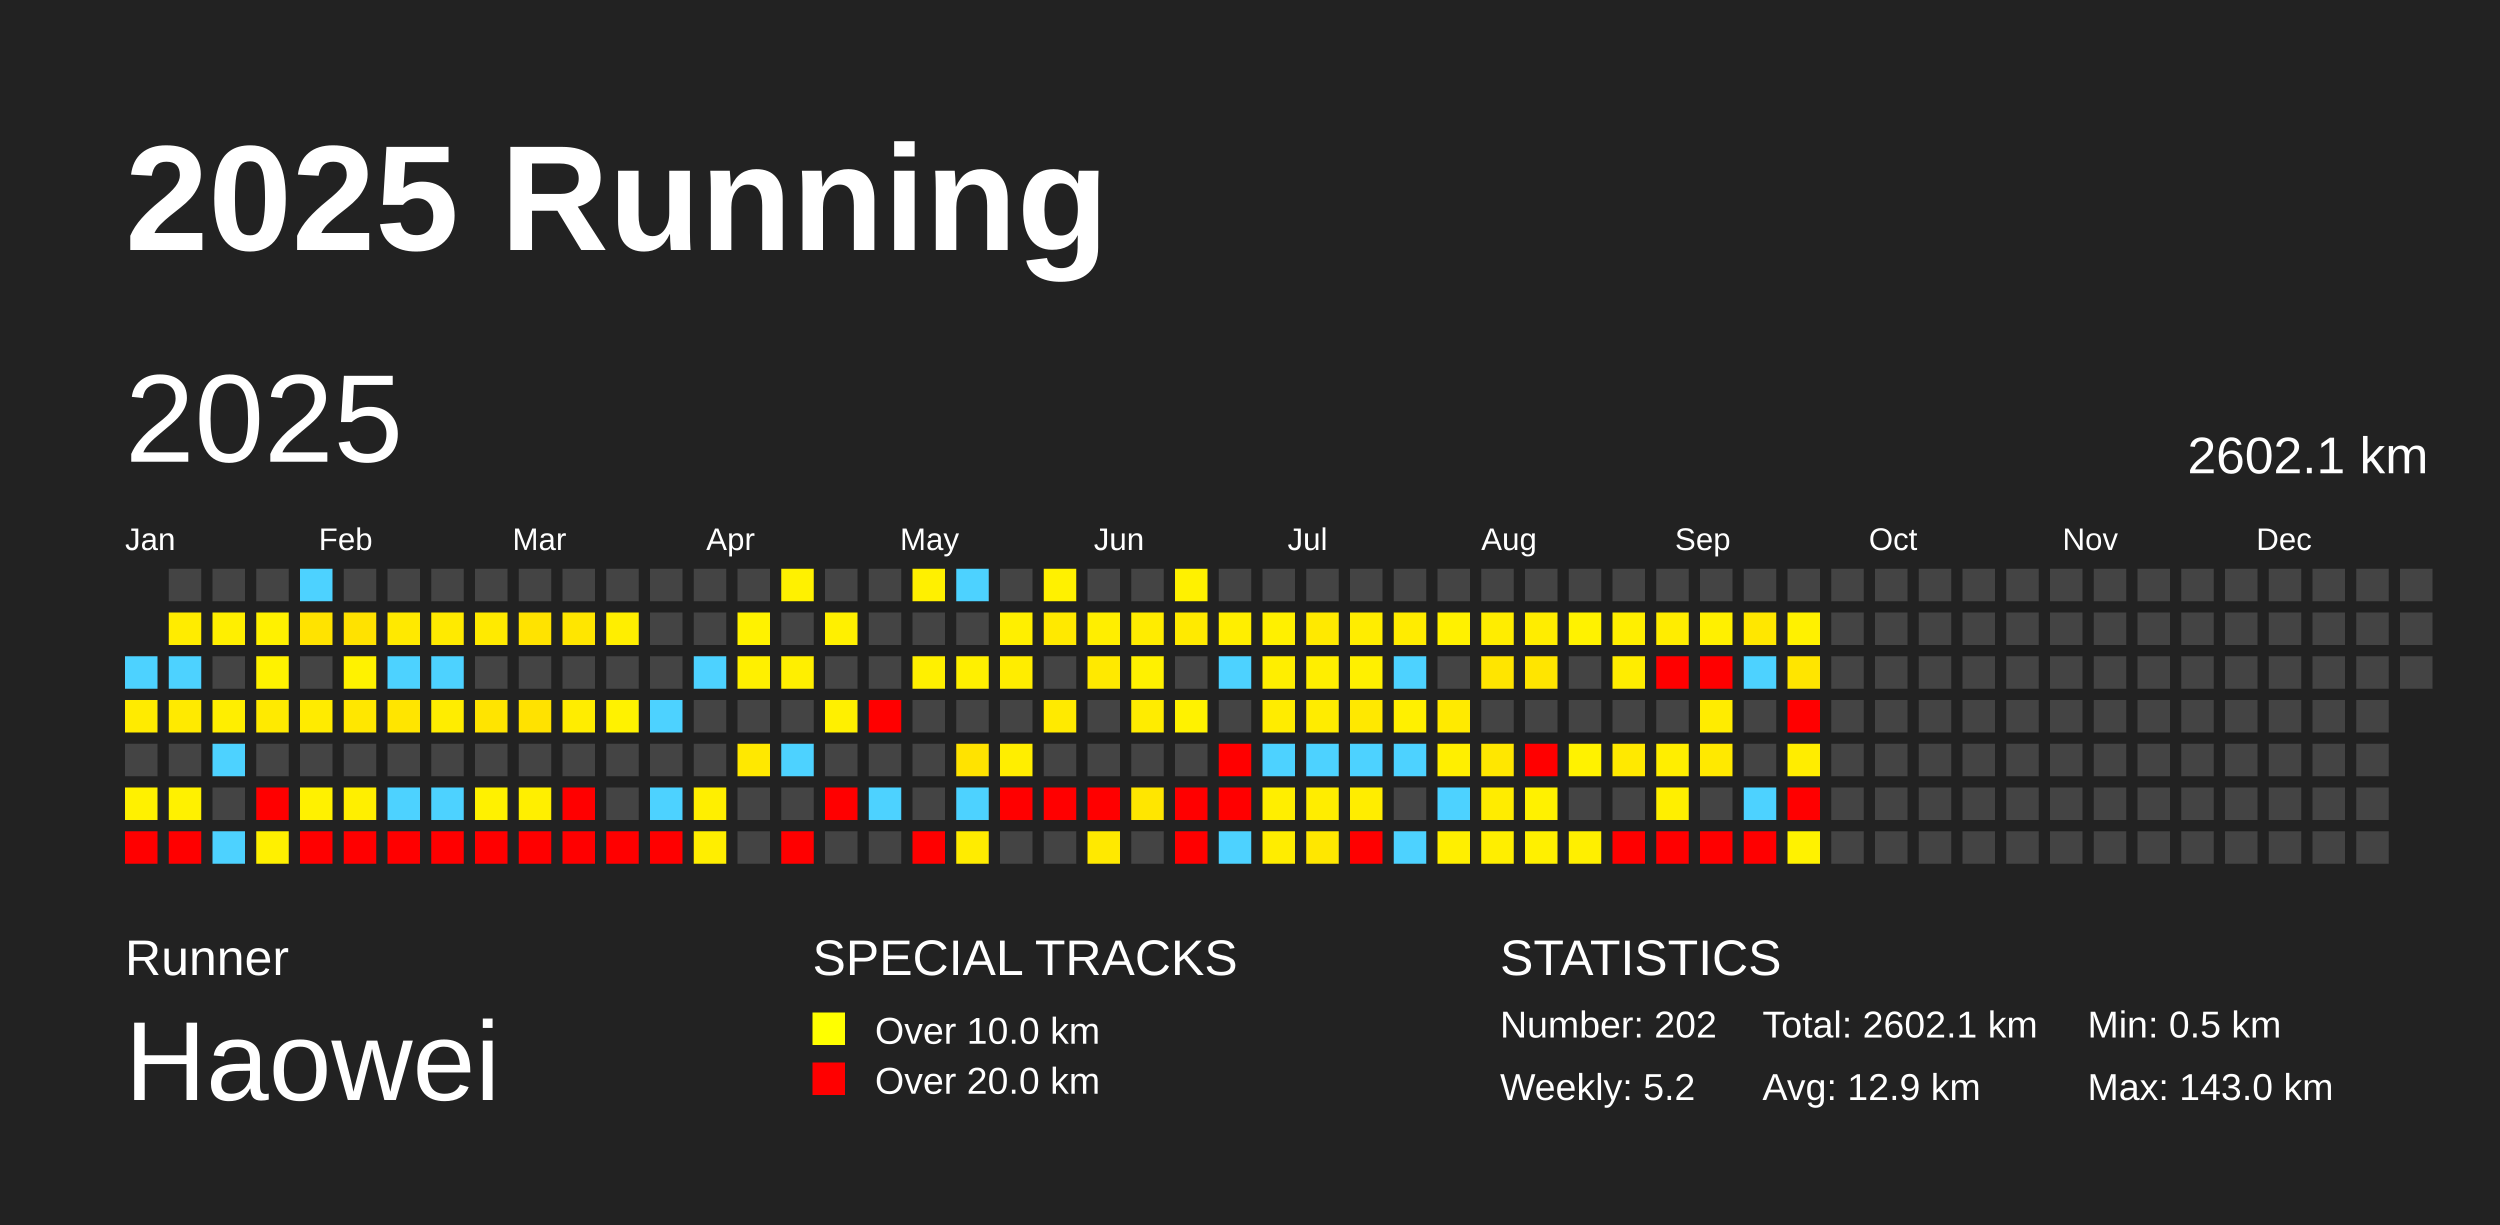
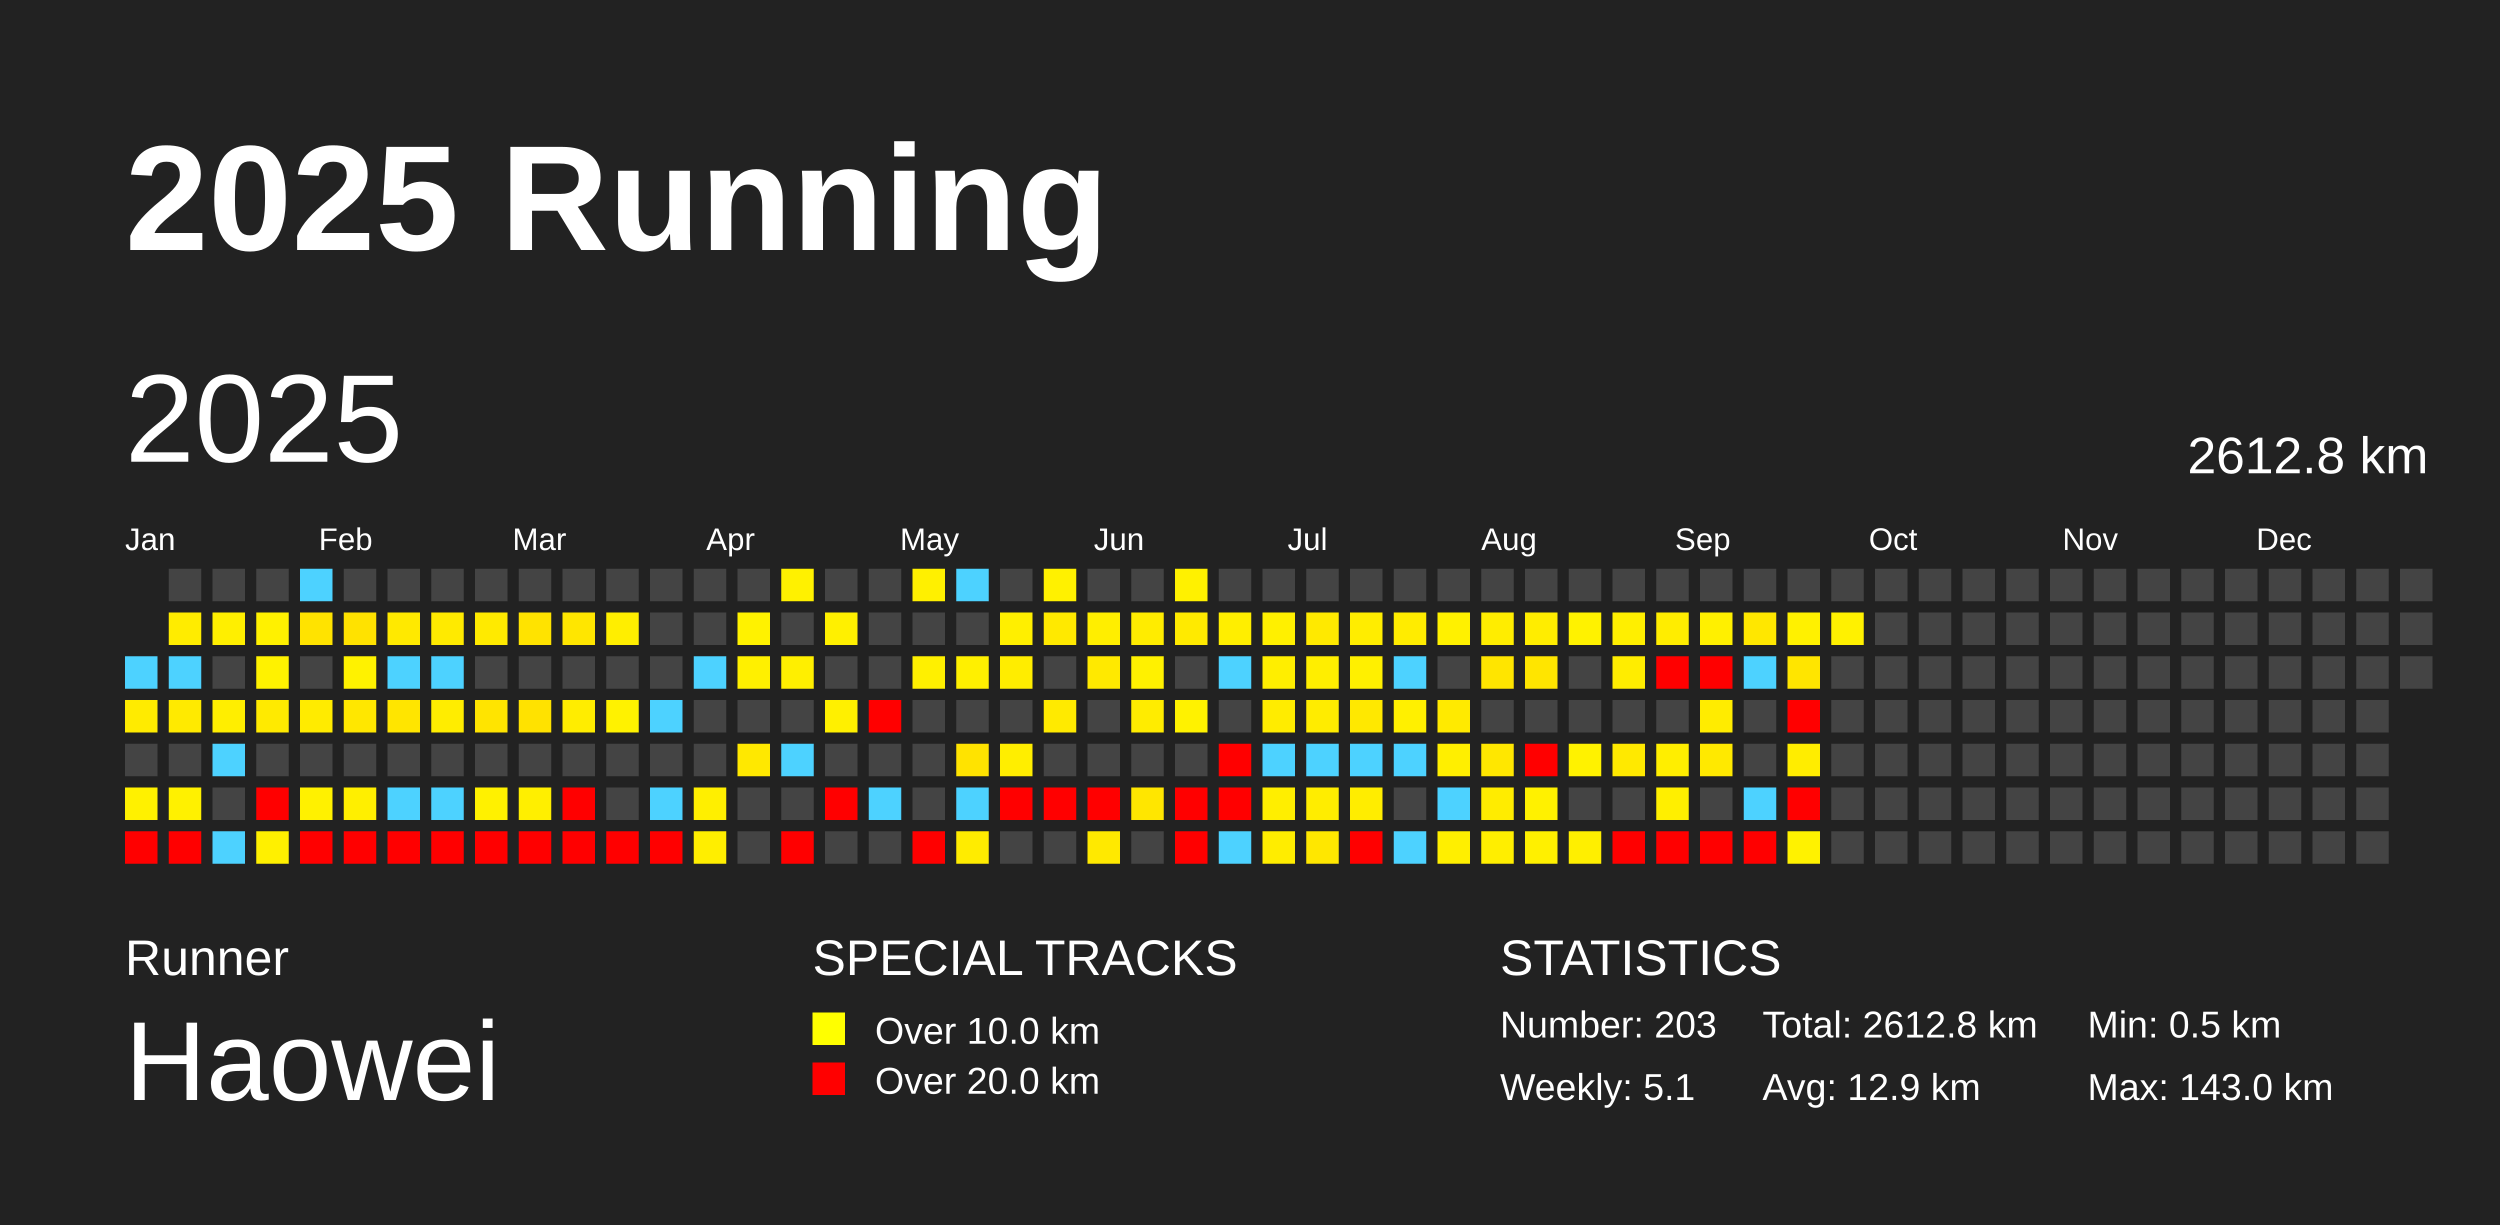
<svg xmlns="http://www.w3.org/2000/svg" baseProfile="full" height="98mm" version="1.1" viewBox="0,0,200,98" width="200mm">
  <defs />
  <rect fill="#222222" height="98" width="200" x="0" y="0" />
  <text fill="#FFFFFF" style="font-size:12px; font-family:Arial; font-weight:bold;" x="10" y="20">2025 Running</text>
  <text fill="#FFFFFF" style="font-size:4px; font-family:Arial" x="10" y="78">Runner</text>
  <text fill="#FFFFFF" style="font-size:9px; font-family:Arial" x="10" y="88">Haowei</text>
  <text fill="#FFFFFF" style="font-size:4px; font-family:Arial" x="65" y="78">SPECIAL TRACKS</text>
  <rect fill="yellow" height="2.6" width="2.6" x="65" y="81" />
  <text fill="#FFFFFF" style="font-size:3px; font-family:Arial" x="70" y="83.5">Over 10.0 km</text>
  <rect fill="red" height="2.6" width="2.6" x="65" y="85" />
  <text fill="#FFFFFF" style="font-size:3px; font-family:Arial" x="70" y="87.5">Over 20.0 km</text>
  <text fill="#FFFFFF" style="font-size:4px; font-family:Arial" x="120" y="78">STATISTICS</text>
-   <text fill="#FFFFFF" style="font-size:3px; font-family:Arial" x="120" y="83">Number: 202</text>
-   <text fill="#FFFFFF" style="font-size:3px; font-family:Arial" x="120" y="88">Weekly: 5.2</text>
-   <text fill="#FFFFFF" style="font-size:3px; font-family:Arial" x="141" y="83">Total: 2602.1 km</text>
+   <text fill="#FFFFFF" style="font-size:3px; font-family:Arial" x="120" y="83">Number: 203</text>
+   <text fill="#FFFFFF" style="font-size:3px; font-family:Arial" x="120" y="88">Weekly: 5.1</text>
+   <text fill="#FFFFFF" style="font-size:3px; font-family:Arial" x="141" y="83">Total: 2612.8 km</text>
  <text fill="#FFFFFF" style="font-size:3px; font-family:Arial" x="141" y="88">Avg: 12.9 km</text>
  <text fill="#FFFFFF" style="font-size:3px; font-family:Arial" x="167" y="83">Min: 0.5 km</text>
  <text fill="#FFFFFF" style="font-size:3px; font-family:Arial" x="167" y="88">Max: 143.0 km</text>
  <text dominant-baseline="hanging" fill="#FFFFFF" style="font-size:10.0px; font-family:Arial;" x="10" y="30">2025</text>
-   <text dominant-baseline="hanging" fill="#FFFFFF" style="font-size:4.125px; font-family:Arial;" x="175" y="35">2602.1 km</text>
+   <text dominant-baseline="hanging" fill="#FFFFFF" style="font-size:4.125px; font-family:Arial;" x="175" y="35">2612.8 km</text>
  <text fill="#FFFFFF" style="font-size:2.5px; font-family:Arial" x="10.0" y="44">Jan</text>
  <text fill="#FFFFFF" style="font-size:2.5px; font-family:Arial" x="25.5" y="44">Feb</text>
  <text fill="#FFFFFF" style="font-size:2.5px; font-family:Arial" x="41.0" y="44">Mar</text>
  <text fill="#FFFFFF" style="font-size:2.5px; font-family:Arial" x="56.5" y="44">Apr</text>
  <text fill="#FFFFFF" style="font-size:2.5px; font-family:Arial" x="72.0" y="44">May</text>
  <text fill="#FFFFFF" style="font-size:2.5px; font-family:Arial" x="87.5" y="44">Jun</text>
  <text fill="#FFFFFF" style="font-size:2.5px; font-family:Arial" x="103.0" y="44">Jul</text>
  <text fill="#FFFFFF" style="font-size:2.5px; font-family:Arial" x="118.5" y="44">Aug</text>
  <text fill="#FFFFFF" style="font-size:2.5px; font-family:Arial" x="134.0" y="44">Sep</text>
  <text fill="#FFFFFF" style="font-size:2.5px; font-family:Arial" x="149.5" y="44">Oct</text>
  <text fill="#FFFFFF" style="font-size:2.5px; font-family:Arial" x="165.0" y="44">Nov</text>
  <text fill="#FFFFFF" style="font-size:2.5px; font-family:Arial" x="180.5" y="44">Dec</text>
  <rect fill="#4dd2ff" height="2.6" width="2.6" x="10.0" y="52.5" />
  <rect fill="#ffeb00" height="2.6" width="2.6" x="10.0" y="56.0" />
  <rect fill="#444444" height="2.6" width="2.6" x="10.0" y="59.5" />
  <rect fill="#fff100" height="2.6" width="2.6" x="10.0" y="63.0" />
  <rect fill="red" height="2.6" width="2.6" x="10.0" y="66.5" />
  <rect fill="#444444" height="2.6" width="2.6" x="13.5" y="45.5" />
  <rect fill="#ffec00" height="2.6" width="2.6" x="13.5" y="49.0" />
  <rect fill="#4dd2ff" height="2.6" width="2.6" x="13.5" y="52.5" />
  <rect fill="#ffea00" height="2.6" width="2.6" x="13.5" y="56.0" />
  <rect fill="#444444" height="2.6" width="2.6" x="13.5" y="59.5" />
  <rect fill="#fff100" height="2.6" width="2.6" x="13.5" y="63.0" />
  <rect fill="red" height="2.6" width="2.6" x="13.5" y="66.5" />
  <rect fill="#444444" height="2.6" width="2.6" x="17.0" y="45.5" />
  <rect fill="#ffef00" height="2.6" width="2.6" x="17.0" y="49.0" />
  <rect fill="#444444" height="2.6" width="2.6" x="17.0" y="52.5" />
  <rect fill="#ffee00" height="2.6" width="2.6" x="17.0" y="56.0" />
  <rect fill="#4dd2ff" height="2.6" width="2.6" x="17.0" y="59.5" />
  <rect fill="#444444" height="2.6" width="2.6" x="17.0" y="63.0" />
  <rect fill="#4dd2ff" height="2.6" width="2.6" x="17.0" y="66.5" />
  <rect fill="#444444" height="2.6" width="2.6" x="20.5" y="45.5" />
  <rect fill="#fff100" height="2.6" width="2.6" x="20.5" y="49.0" />
  <rect fill="#fff200" height="2.6" width="2.6" x="20.5" y="52.5" />
  <rect fill="#ffea00" height="2.6" width="2.6" x="20.5" y="56.0" />
  <rect fill="#444444" height="2.6" width="2.6" x="20.5" y="59.5" />
  <rect fill="red" height="2.6" width="2.6" x="20.5" y="63.0" />
  <rect fill="#fff000" height="2.6" width="2.6" x="20.5" y="66.5" />
  <rect fill="#4dd2ff" height="2.6" width="2.6" x="24.0" y="45.5" />
  <rect fill="#ffe300" height="2.6" width="2.6" x="24.0" y="49.0" />
  <rect fill="#444444" height="2.6" width="2.6" x="24.0" y="52.5" />
  <rect fill="#ffeb00" height="2.6" width="2.6" x="24.0" y="56.0" />
  <rect fill="#444444" height="2.6" width="2.6" x="24.0" y="59.5" />
  <rect fill="#fff100" height="2.6" width="2.6" x="24.0" y="63.0" />
  <rect fill="red" height="2.6" width="2.6" x="24.0" y="66.5" />
  <rect fill="#444444" height="2.6" width="2.6" x="27.5" y="45.5" />
  <rect fill="#ffe200" height="2.6" width="2.6" x="27.5" y="49.0" />
  <rect fill="#fff200" height="2.6" width="2.6" x="27.5" y="52.5" />
  <rect fill="#ffe700" height="2.6" width="2.6" x="27.5" y="56.0" />
  <rect fill="#444444" height="2.6" width="2.6" x="27.5" y="59.5" />
  <rect fill="#ffef00" height="2.6" width="2.6" x="27.5" y="63.0" />
  <rect fill="red" height="2.6" width="2.6" x="27.5" y="66.5" />
  <rect fill="#444444" height="2.6" width="2.6" x="31.0" y="45.5" />
  <rect fill="#ffe900" height="2.6" width="2.6" x="31.0" y="49.0" />
  <rect fill="#4dd2ff" height="2.6" width="2.6" x="31.0" y="52.5" />
  <rect fill="#ffe500" height="2.6" width="2.6" x="31.0" y="56.0" />
  <rect fill="#444444" height="2.6" width="2.6" x="31.0" y="59.5" />
  <rect fill="#4dd2ff" height="2.6" width="2.6" x="31.0" y="63.0" />
  <rect fill="red" height="2.6" width="2.6" x="31.0" y="66.5" />
  <rect fill="#444444" height="2.6" width="2.6" x="34.5" y="45.5" />
  <rect fill="#ffea00" height="2.6" width="2.6" x="34.5" y="49.0" />
  <rect fill="#4dd2ff" height="2.6" width="2.6" x="34.5" y="52.5" />
  <rect fill="#ffed00" height="2.6" width="2.6" x="34.5" y="56.0" />
  <rect fill="#444444" height="2.6" width="2.6" x="34.5" y="59.5" />
  <rect fill="#4dd2ff" height="2.6" width="2.6" x="34.5" y="63.0" />
  <rect fill="red" height="2.6" width="2.6" x="34.5" y="66.5" />
  <rect fill="#444444" height="2.6" width="2.6" x="38.0" y="45.5" />
  <rect fill="#ffea00" height="2.6" width="2.6" x="38.0" y="49.0" />
  <rect fill="#444444" height="2.6" width="2.6" x="38.0" y="52.5" />
  <rect fill="#ffe400" height="2.6" width="2.6" x="38.0" y="56.0" />
  <rect fill="#444444" height="2.6" width="2.6" x="38.0" y="59.5" />
  <rect fill="#fff100" height="2.6" width="2.6" x="38.0" y="63.0" />
  <rect fill="red" height="2.6" width="2.6" x="38.0" y="66.5" />
  <rect fill="#444444" height="2.6" width="2.6" x="41.5" y="45.5" />
  <rect fill="#ffe300" height="2.6" width="2.6" x="41.5" y="49.0" />
  <rect fill="#444444" height="2.6" width="2.6" x="41.5" y="52.5" />
  <rect fill="#ffe200" height="2.6" width="2.6" x="41.5" y="56.0" />
  <rect fill="#444444" height="2.6" width="2.6" x="41.5" y="59.5" />
  <rect fill="#ffef00" height="2.6" width="2.6" x="41.5" y="63.0" />
  <rect fill="red" height="2.6" width="2.6" x="41.5" y="66.5" />
  <rect fill="#444444" height="2.6" width="2.6" x="45.0" y="45.5" />
  <rect fill="#ffe600" height="2.6" width="2.6" x="45.0" y="49.0" />
  <rect fill="#444444" height="2.6" width="2.6" x="45.0" y="52.5" />
  <rect fill="#ffed00" height="2.6" width="2.6" x="45.0" y="56.0" />
  <rect fill="#444444" height="2.6" width="2.6" x="45.0" y="59.5" />
  <rect fill="red" height="2.6" width="2.6" x="45.0" y="63.0" />
  <rect fill="red" height="2.6" width="2.6" x="45.0" y="66.5" />
  <rect fill="#444444" height="2.6" width="2.6" x="48.5" y="45.5" />
  <rect fill="#ffee00" height="2.6" width="2.6" x="48.5" y="49.0" />
  <rect fill="#444444" height="2.6" width="2.6" x="48.5" y="52.5" />
  <rect fill="#fff200" height="2.6" width="2.6" x="48.5" y="56.0" />
  <rect fill="#444444" height="2.6" width="2.6" x="48.5" y="59.5" />
  <rect fill="#444444" height="2.6" width="2.6" x="48.5" y="63.0" />
  <rect fill="red" height="2.6" width="2.6" x="48.5" y="66.5" />
  <rect fill="#444444" height="2.6" width="2.6" x="52.0" y="45.5" />
  <rect fill="#444444" height="2.6" width="2.6" x="52.0" y="49.0" />
  <rect fill="#444444" height="2.6" width="2.6" x="52.0" y="52.5" />
  <rect fill="#4dd2ff" height="2.6" width="2.6" x="52.0" y="56.0" />
  <rect fill="#444444" height="2.6" width="2.6" x="52.0" y="59.5" />
  <rect fill="#4dd2ff" height="2.6" width="2.6" x="52.0" y="63.0" />
  <rect fill="red" height="2.6" width="2.6" x="52.0" y="66.5" />
  <rect fill="#444444" height="2.6" width="2.6" x="55.5" y="45.5" />
  <rect fill="#444444" height="2.6" width="2.6" x="55.5" y="49.0" />
  <rect fill="#4dd2ff" height="2.6" width="2.6" x="55.5" y="52.5" />
  <rect fill="#444444" height="2.6" width="2.6" x="55.5" y="56.0" />
  <rect fill="#444444" height="2.6" width="2.6" x="55.5" y="59.5" />
  <rect fill="#ffef00" height="2.6" width="2.6" x="55.5" y="63.0" />
  <rect fill="#ffee00" height="2.6" width="2.6" x="55.5" y="66.5" />
  <rect fill="#444444" height="2.6" width="2.6" x="59.0" y="45.5" />
  <rect fill="#fff200" height="2.6" width="2.6" x="59.0" y="49.0" />
  <rect fill="#fff000" height="2.6" width="2.6" x="59.0" y="52.5" />
  <rect fill="#444444" height="2.6" width="2.6" x="59.0" y="56.0" />
  <rect fill="#ffe800" height="2.6" width="2.6" x="59.0" y="59.5" />
  <rect fill="#444444" height="2.6" width="2.6" x="59.0" y="63.0" />
  <rect fill="#444444" height="2.6" width="2.6" x="59.0" y="66.5" />
  <rect fill="#fff100" height="2.6" width="2.6" x="62.5" y="45.5" />
  <rect fill="#444444" height="2.6" width="2.6" x="62.5" y="49.0" />
  <rect fill="#ffef00" height="2.6" width="2.6" x="62.5" y="52.5" />
  <rect fill="#444444" height="2.6" width="2.6" x="62.5" y="56.0" />
  <rect fill="#4dd2ff" height="2.6" width="2.6" x="62.5" y="59.5" />
  <rect fill="#444444" height="2.6" width="2.6" x="62.5" y="63.0" />
  <rect fill="red" height="2.6" width="2.6" x="62.5" y="66.5" />
  <rect fill="#444444" height="2.6" width="2.6" x="66.0" y="45.5" />
  <rect fill="#fff000" height="2.6" width="2.6" x="66.0" y="49.0" />
  <rect fill="#444444" height="2.6" width="2.6" x="66.0" y="52.5" />
  <rect fill="#fff000" height="2.6" width="2.6" x="66.0" y="56.0" />
  <rect fill="#444444" height="2.6" width="2.6" x="66.0" y="59.5" />
  <rect fill="red" height="2.6" width="2.6" x="66.0" y="63.0" />
  <rect fill="#444444" height="2.6" width="2.6" x="66.0" y="66.5" />
  <rect fill="#444444" height="2.6" width="2.6" x="69.5" y="45.5" />
  <rect fill="#444444" height="2.6" width="2.6" x="69.5" y="49.0" />
  <rect fill="#444444" height="2.6" width="2.6" x="69.5" y="52.5" />
  <rect fill="red" height="2.6" width="2.6" x="69.5" y="56.0" />
  <rect fill="#444444" height="2.6" width="2.6" x="69.5" y="59.5" />
  <rect fill="#4dd2ff" height="2.6" width="2.6" x="69.5" y="63.0" />
  <rect fill="#444444" height="2.6" width="2.6" x="69.5" y="66.5" />
  <rect fill="#fff000" height="2.6" width="2.6" x="73.0" y="45.5" />
  <rect fill="#444444" height="2.6" width="2.6" x="73.0" y="49.0" />
  <rect fill="#fff000" height="2.6" width="2.6" x="73.0" y="52.5" />
  <rect fill="#444444" height="2.6" width="2.6" x="73.0" y="56.0" />
  <rect fill="#444444" height="2.6" width="2.6" x="73.0" y="59.5" />
  <rect fill="#444444" height="2.6" width="2.6" x="73.0" y="63.0" />
  <rect fill="red" height="2.6" width="2.6" x="73.0" y="66.5" />
  <rect fill="#4dd2ff" height="2.6" width="2.6" x="76.5" y="45.5" />
  <rect fill="#444444" height="2.6" width="2.6" x="76.5" y="49.0" />
  <rect fill="#fff000" height="2.6" width="2.6" x="76.5" y="52.5" />
  <rect fill="#444444" height="2.6" width="2.6" x="76.5" y="56.0" />
  <rect fill="#ffe300" height="2.6" width="2.6" x="76.5" y="59.5" />
  <rect fill="#4dd2ff" height="2.6" width="2.6" x="76.5" y="63.0" />
  <rect fill="#ffec00" height="2.6" width="2.6" x="76.5" y="66.5" />
  <rect fill="#444444" height="2.6" width="2.6" x="80.0" y="45.5" />
  <rect fill="#ffef00" height="2.6" width="2.6" x="80.0" y="49.0" />
  <rect fill="#ffed00" height="2.6" width="2.6" x="80.0" y="52.5" />
  <rect fill="#444444" height="2.6" width="2.6" x="80.0" y="56.0" />
  <rect fill="#ffee00" height="2.6" width="2.6" x="80.0" y="59.5" />
  <rect fill="red" height="2.6" width="2.6" x="80.0" y="63.0" />
  <rect fill="#444444" height="2.6" width="2.6" x="80.0" y="66.5" />
  <rect fill="#fff100" height="2.6" width="2.6" x="83.5" y="45.5" />
  <rect fill="#ffe900" height="2.6" width="2.6" x="83.5" y="49.0" />
  <rect fill="#444444" height="2.6" width="2.6" x="83.5" y="52.5" />
  <rect fill="#ffea00" height="2.6" width="2.6" x="83.5" y="56.0" />
  <rect fill="#444444" height="2.6" width="2.6" x="83.5" y="59.5" />
  <rect fill="red" height="2.6" width="2.6" x="83.5" y="63.0" />
  <rect fill="#444444" height="2.6" width="2.6" x="83.5" y="66.5" />
  <rect fill="#444444" height="2.6" width="2.6" x="87.0" y="45.5" />
  <rect fill="#ffee00" height="2.6" width="2.6" x="87.0" y="49.0" />
  <rect fill="#ffe900" height="2.6" width="2.6" x="87.0" y="52.5" />
  <rect fill="#444444" height="2.6" width="2.6" x="87.0" y="56.0" />
  <rect fill="#444444" height="2.6" width="2.6" x="87.0" y="59.5" />
  <rect fill="red" height="2.6" width="2.6" x="87.0" y="63.0" />
  <rect fill="#ffe900" height="2.6" width="2.6" x="87.0" y="66.5" />
  <rect fill="#444444" height="2.6" width="2.6" x="90.5" y="45.5" />
  <rect fill="#ffec00" height="2.6" width="2.6" x="90.5" y="49.0" />
  <rect fill="#fff100" height="2.6" width="2.6" x="90.5" y="52.5" />
  <rect fill="#ffec00" height="2.6" width="2.6" x="90.5" y="56.0" />
  <rect fill="#444444" height="2.6" width="2.6" x="90.5" y="59.5" />
  <rect fill="#ffe600" height="2.6" width="2.6" x="90.5" y="63.0" />
  <rect fill="#444444" height="2.6" width="2.6" x="90.5" y="66.5" />
  <rect fill="#fff100" height="2.6" width="2.6" x="94.0" y="45.5" />
  <rect fill="#ffea00" height="2.6" width="2.6" x="94.0" y="49.0" />
  <rect fill="#444444" height="2.6" width="2.6" x="94.0" y="52.5" />
  <rect fill="#fff200" height="2.6" width="2.6" x="94.0" y="56.0" />
  <rect fill="#444444" height="2.6" width="2.6" x="94.0" y="59.5" />
  <rect fill="red" height="2.6" width="2.6" x="94.0" y="63.0" />
  <rect fill="red" height="2.6" width="2.6" x="94.0" y="66.5" />
  <rect fill="#444444" height="2.6" width="2.6" x="97.5" y="45.5" />
  <rect fill="#ffee00" height="2.6" width="2.6" x="97.5" y="49.0" />
  <rect fill="#4dd2ff" height="2.6" width="2.6" x="97.5" y="52.5" />
  <rect fill="#444444" height="2.6" width="2.6" x="97.5" y="56.0" />
  <rect fill="red" height="2.6" width="2.6" x="97.5" y="59.5" />
  <rect fill="red" height="2.6" width="2.6" x="97.5" y="63.0" />
  <rect fill="#4dd2ff" height="2.6" width="2.6" x="97.5" y="66.5" />
  <rect fill="#444444" height="2.6" width="2.6" x="101.0" y="45.5" />
  <rect fill="#fff000" height="2.6" width="2.6" x="101.0" y="49.0" />
  <rect fill="#ffee00" height="2.6" width="2.6" x="101.0" y="52.5" />
  <rect fill="#ffec00" height="2.6" width="2.6" x="101.0" y="56.0" />
  <rect fill="#4dd2ff" height="2.6" width="2.6" x="101.0" y="59.5" />
  <rect fill="#ffee00" height="2.6" width="2.6" x="101.0" y="63.0" />
  <rect fill="#ffed00" height="2.6" width="2.6" x="101.0" y="66.5" />
  <rect fill="#444444" height="2.6" width="2.6" x="104.5" y="45.5" />
  <rect fill="#ffe900" height="2.6" width="2.6" x="104.5" y="49.0" />
  <rect fill="#ffee00" height="2.6" width="2.6" x="104.5" y="52.5" />
  <rect fill="#ffec00" height="2.6" width="2.6" x="104.5" y="56.0" />
  <rect fill="#4dd2ff" height="2.6" width="2.6" x="104.5" y="59.5" />
  <rect fill="#ffed00" height="2.6" width="2.6" x="104.5" y="63.0" />
  <rect fill="#ffe700" height="2.6" width="2.6" x="104.5" y="66.5" />
  <rect fill="#444444" height="2.6" width="2.6" x="108.0" y="45.5" />
  <rect fill="#ffed00" height="2.6" width="2.6" x="108.0" y="49.0" />
  <rect fill="#fff000" height="2.6" width="2.6" x="108.0" y="52.5" />
  <rect fill="#ffe800" height="2.6" width="2.6" x="108.0" y="56.0" />
  <rect fill="#4dd2ff" height="2.6" width="2.6" x="108.0" y="59.5" />
  <rect fill="#ffed00" height="2.6" width="2.6" x="108.0" y="63.0" />
  <rect fill="red" height="2.6" width="2.6" x="108.0" y="66.5" />
  <rect fill="#444444" height="2.6" width="2.6" x="111.5" y="45.5" />
  <rect fill="#ffec00" height="2.6" width="2.6" x="111.5" y="49.0" />
  <rect fill="#4dd2ff" height="2.6" width="2.6" x="111.5" y="52.5" />
  <rect fill="#fff000" height="2.6" width="2.6" x="111.5" y="56.0" />
  <rect fill="#4dd2ff" height="2.6" width="2.6" x="111.5" y="59.5" />
  <rect fill="#444444" height="2.6" width="2.6" x="111.5" y="63.0" />
  <rect fill="#4dd2ff" height="2.6" width="2.6" x="111.5" y="66.5" />
  <rect fill="#444444" height="2.6" width="2.6" x="115.0" y="45.5" />
  <rect fill="#fff100" height="2.6" width="2.6" x="115.0" y="49.0" />
  <rect fill="#444444" height="2.6" width="2.6" x="115.0" y="52.5" />
  <rect fill="#ffea00" height="2.6" width="2.6" x="115.0" y="56.0" />
  <rect fill="#ffef00" height="2.6" width="2.6" x="115.0" y="59.5" />
  <rect fill="#4dd2ff" height="2.6" width="2.6" x="115.0" y="63.0" />
  <rect fill="#ffef00" height="2.6" width="2.6" x="115.0" y="66.5" />
  <rect fill="#444444" height="2.6" width="2.6" x="118.5" y="45.5" />
  <rect fill="#ffed00" height="2.6" width="2.6" x="118.5" y="49.0" />
  <rect fill="#ffe500" height="2.6" width="2.6" x="118.5" y="52.5" />
  <rect fill="#444444" height="2.6" width="2.6" x="118.5" y="56.0" />
  <rect fill="#ffe700" height="2.6" width="2.6" x="118.5" y="59.5" />
  <rect fill="#ffec00" height="2.6" width="2.6" x="118.5" y="63.0" />
  <rect fill="#ffee00" height="2.6" width="2.6" x="118.5" y="66.5" />
  <rect fill="#444444" height="2.6" width="2.6" x="122.0" y="45.5" />
  <rect fill="#ffed00" height="2.6" width="2.6" x="122.0" y="49.0" />
  <rect fill="#ffe500" height="2.6" width="2.6" x="122.0" y="52.5" />
  <rect fill="#444444" height="2.6" width="2.6" x="122.0" y="56.0" />
  <rect fill="red" height="2.6" width="2.6" x="122.0" y="59.5" />
  <rect fill="#fff100" height="2.6" width="2.6" x="122.0" y="63.0" />
  <rect fill="#fff000" height="2.6" width="2.6" x="122.0" y="66.5" />
  <rect fill="#444444" height="2.6" width="2.6" x="125.5" y="45.5" />
  <rect fill="#fff200" height="2.6" width="2.6" x="125.5" y="49.0" />
  <rect fill="#444444" height="2.6" width="2.6" x="125.5" y="52.5" />
  <rect fill="#444444" height="2.6" width="2.6" x="125.5" y="56.0" />
  <rect fill="#fff200" height="2.6" width="2.6" x="125.5" y="59.5" />
  <rect fill="#444444" height="2.6" width="2.6" x="125.5" y="63.0" />
  <rect fill="#ffef00" height="2.6" width="2.6" x="125.5" y="66.5" />
  <rect fill="#444444" height="2.6" width="2.6" x="129.0" y="45.5" />
  <rect fill="#ffef00" height="2.6" width="2.6" x="129.0" y="49.0" />
  <rect fill="#ffed00" height="2.6" width="2.6" x="129.0" y="52.5" />
  <rect fill="#444444" height="2.6" width="2.6" x="129.0" y="56.0" />
  <rect fill="#ffe900" height="2.6" width="2.6" x="129.0" y="59.5" />
  <rect fill="#444444" height="2.6" width="2.6" x="129.0" y="63.0" />
  <rect fill="red" height="2.6" width="2.6" x="129.0" y="66.5" />
  <rect fill="#444444" height="2.6" width="2.6" x="132.5" y="45.5" />
  <rect fill="#ffed00" height="2.6" width="2.6" x="132.5" y="49.0" />
  <rect fill="red" height="2.6" width="2.6" x="132.5" y="52.5" />
  <rect fill="#444444" height="2.6" width="2.6" x="132.5" y="56.0" />
  <rect fill="#ffee00" height="2.6" width="2.6" x="132.5" y="59.5" />
  <rect fill="#ffef00" height="2.6" width="2.6" x="132.5" y="63.0" />
  <rect fill="red" height="2.6" width="2.6" x="132.5" y="66.5" />
  <rect fill="#444444" height="2.6" width="2.6" x="136.0" y="45.5" />
  <rect fill="#fff000" height="2.6" width="2.6" x="136.0" y="49.0" />
  <rect fill="red" height="2.6" width="2.6" x="136.0" y="52.5" />
  <rect fill="#ffec00" height="2.6" width="2.6" x="136.0" y="56.0" />
  <rect fill="#ffe900" height="2.6" width="2.6" x="136.0" y="59.5" />
  <rect fill="#444444" height="2.6" width="2.6" x="136.0" y="63.0" />
  <rect fill="red" height="2.6" width="2.6" x="136.0" y="66.5" />
  <rect fill="#444444" height="2.6" width="2.6" x="139.5" y="45.5" />
  <rect fill="#ffe700" height="2.6" width="2.6" x="139.5" y="49.0" />
  <rect fill="#4dd2ff" height="2.6" width="2.6" x="139.5" y="52.5" />
  <rect fill="#444444" height="2.6" width="2.6" x="139.5" y="56.0" />
  <rect fill="#444444" height="2.6" width="2.6" x="139.5" y="59.5" />
  <rect fill="#4dd2ff" height="2.6" width="2.6" x="139.5" y="63.0" />
  <rect fill="red" height="2.6" width="2.6" x="139.5" y="66.5" />
  <rect fill="#444444" height="2.6" width="2.6" x="143.0" y="45.5" />
  <rect fill="#fff100" height="2.6" width="2.6" x="143.0" y="49.0" />
  <rect fill="#ffe500" height="2.6" width="2.6" x="143.0" y="52.5" />
  <rect fill="red" height="2.6" width="2.6" x="143.0" y="56.0" />
  <rect fill="#ffed00" height="2.6" width="2.6" x="143.0" y="59.5" />
  <rect fill="red" height="2.6" width="2.6" x="143.0" y="63.0" />
  <rect fill="#fff200" height="2.6" width="2.6" x="143.0" y="66.5" />
  <rect fill="#444444" height="2.6" width="2.6" x="146.5" y="45.5" />
-   <rect fill="#444444" height="2.6" width="2.6" x="146.5" y="49.0" />
+   <rect fill="#fff100" height="2.6" width="2.6" x="146.5" y="49.0" />
  <rect fill="#444444" height="2.6" width="2.6" x="146.5" y="52.5" />
  <rect fill="#444444" height="2.6" width="2.6" x="146.5" y="56.0" />
  <rect fill="#444444" height="2.6" width="2.6" x="146.5" y="59.5" />
  <rect fill="#444444" height="2.6" width="2.6" x="146.5" y="63.0" />
  <rect fill="#444444" height="2.6" width="2.6" x="146.5" y="66.5" />
  <rect fill="#444444" height="2.6" width="2.6" x="150.0" y="45.5" />
  <rect fill="#444444" height="2.6" width="2.6" x="150.0" y="49.0" />
  <rect fill="#444444" height="2.6" width="2.6" x="150.0" y="52.5" />
  <rect fill="#444444" height="2.6" width="2.6" x="150.0" y="56.0" />
  <rect fill="#444444" height="2.6" width="2.6" x="150.0" y="59.5" />
  <rect fill="#444444" height="2.6" width="2.6" x="150.0" y="63.0" />
  <rect fill="#444444" height="2.6" width="2.6" x="150.0" y="66.5" />
  <rect fill="#444444" height="2.6" width="2.6" x="153.5" y="45.5" />
  <rect fill="#444444" height="2.6" width="2.6" x="153.5" y="49.0" />
  <rect fill="#444444" height="2.6" width="2.6" x="153.5" y="52.5" />
  <rect fill="#444444" height="2.6" width="2.6" x="153.5" y="56.0" />
  <rect fill="#444444" height="2.6" width="2.6" x="153.5" y="59.5" />
  <rect fill="#444444" height="2.6" width="2.6" x="153.5" y="63.0" />
  <rect fill="#444444" height="2.6" width="2.6" x="153.5" y="66.5" />
  <rect fill="#444444" height="2.6" width="2.6" x="157.0" y="45.5" />
  <rect fill="#444444" height="2.6" width="2.6" x="157.0" y="49.0" />
  <rect fill="#444444" height="2.6" width="2.6" x="157.0" y="52.5" />
  <rect fill="#444444" height="2.6" width="2.6" x="157.0" y="56.0" />
  <rect fill="#444444" height="2.6" width="2.6" x="157.0" y="59.5" />
  <rect fill="#444444" height="2.6" width="2.6" x="157.0" y="63.0" />
  <rect fill="#444444" height="2.6" width="2.6" x="157.0" y="66.5" />
  <rect fill="#444444" height="2.6" width="2.6" x="160.5" y="45.5" />
  <rect fill="#444444" height="2.6" width="2.6" x="160.5" y="49.0" />
  <rect fill="#444444" height="2.6" width="2.6" x="160.5" y="52.5" />
  <rect fill="#444444" height="2.6" width="2.6" x="160.5" y="56.0" />
  <rect fill="#444444" height="2.6" width="2.6" x="160.5" y="59.5" />
  <rect fill="#444444" height="2.6" width="2.6" x="160.5" y="63.0" />
  <rect fill="#444444" height="2.6" width="2.6" x="160.5" y="66.5" />
  <rect fill="#444444" height="2.6" width="2.6" x="164.0" y="45.5" />
  <rect fill="#444444" height="2.6" width="2.6" x="164.0" y="49.0" />
  <rect fill="#444444" height="2.6" width="2.6" x="164.0" y="52.5" />
  <rect fill="#444444" height="2.6" width="2.6" x="164.0" y="56.0" />
  <rect fill="#444444" height="2.6" width="2.6" x="164.0" y="59.5" />
  <rect fill="#444444" height="2.6" width="2.6" x="164.0" y="63.0" />
  <rect fill="#444444" height="2.6" width="2.6" x="164.0" y="66.5" />
  <rect fill="#444444" height="2.6" width="2.6" x="167.5" y="45.5" />
  <rect fill="#444444" height="2.6" width="2.6" x="167.5" y="49.0" />
  <rect fill="#444444" height="2.6" width="2.6" x="167.5" y="52.5" />
  <rect fill="#444444" height="2.6" width="2.6" x="167.5" y="56.0" />
  <rect fill="#444444" height="2.6" width="2.6" x="167.5" y="59.5" />
  <rect fill="#444444" height="2.6" width="2.6" x="167.5" y="63.0" />
  <rect fill="#444444" height="2.6" width="2.6" x="167.5" y="66.5" />
  <rect fill="#444444" height="2.6" width="2.6" x="171.0" y="45.5" />
  <rect fill="#444444" height="2.6" width="2.6" x="171.0" y="49.0" />
  <rect fill="#444444" height="2.6" width="2.6" x="171.0" y="52.5" />
  <rect fill="#444444" height="2.6" width="2.6" x="171.0" y="56.0" />
  <rect fill="#444444" height="2.6" width="2.6" x="171.0" y="59.5" />
  <rect fill="#444444" height="2.6" width="2.6" x="171.0" y="63.0" />
  <rect fill="#444444" height="2.6" width="2.6" x="171.0" y="66.5" />
  <rect fill="#444444" height="2.6" width="2.6" x="174.5" y="45.5" />
  <rect fill="#444444" height="2.6" width="2.6" x="174.5" y="49.0" />
  <rect fill="#444444" height="2.6" width="2.6" x="174.5" y="52.5" />
  <rect fill="#444444" height="2.6" width="2.6" x="174.5" y="56.0" />
  <rect fill="#444444" height="2.6" width="2.6" x="174.5" y="59.5" />
  <rect fill="#444444" height="2.6" width="2.6" x="174.5" y="63.0" />
  <rect fill="#444444" height="2.6" width="2.6" x="174.5" y="66.5" />
  <rect fill="#444444" height="2.6" width="2.6" x="178.0" y="45.5" />
  <rect fill="#444444" height="2.6" width="2.6" x="178.0" y="49.0" />
  <rect fill="#444444" height="2.6" width="2.6" x="178.0" y="52.5" />
  <rect fill="#444444" height="2.6" width="2.6" x="178.0" y="56.0" />
  <rect fill="#444444" height="2.6" width="2.6" x="178.0" y="59.5" />
  <rect fill="#444444" height="2.6" width="2.6" x="178.0" y="63.0" />
  <rect fill="#444444" height="2.6" width="2.6" x="178.0" y="66.5" />
  <rect fill="#444444" height="2.6" width="2.6" x="181.5" y="45.5" />
  <rect fill="#444444" height="2.6" width="2.6" x="181.5" y="49.0" />
  <rect fill="#444444" height="2.6" width="2.6" x="181.5" y="52.5" />
  <rect fill="#444444" height="2.6" width="2.6" x="181.5" y="56.0" />
  <rect fill="#444444" height="2.6" width="2.6" x="181.5" y="59.5" />
  <rect fill="#444444" height="2.6" width="2.6" x="181.5" y="63.0" />
  <rect fill="#444444" height="2.6" width="2.6" x="181.5" y="66.5" />
  <rect fill="#444444" height="2.6" width="2.6" x="185.0" y="45.5" />
  <rect fill="#444444" height="2.6" width="2.6" x="185.0" y="49.0" />
  <rect fill="#444444" height="2.6" width="2.6" x="185.0" y="52.5" />
  <rect fill="#444444" height="2.6" width="2.6" x="185.0" y="56.0" />
  <rect fill="#444444" height="2.6" width="2.6" x="185.0" y="59.5" />
  <rect fill="#444444" height="2.6" width="2.6" x="185.0" y="63.0" />
  <rect fill="#444444" height="2.6" width="2.6" x="185.0" y="66.5" />
  <rect fill="#444444" height="2.6" width="2.6" x="188.5" y="45.5" />
  <rect fill="#444444" height="2.6" width="2.6" x="188.5" y="49.0" />
  <rect fill="#444444" height="2.6" width="2.6" x="188.5" y="52.5" />
  <rect fill="#444444" height="2.6" width="2.6" x="188.5" y="56.0" />
  <rect fill="#444444" height="2.6" width="2.6" x="188.5" y="59.5" />
  <rect fill="#444444" height="2.6" width="2.6" x="188.5" y="63.0" />
  <rect fill="#444444" height="2.6" width="2.6" x="188.5" y="66.5" />
  <rect fill="#444444" height="2.6" width="2.6" x="192.0" y="45.5" />
  <rect fill="#444444" height="2.6" width="2.6" x="192.0" y="49.0" />
  <rect fill="#444444" height="2.6" width="2.6" x="192.0" y="52.5" />
</svg>
